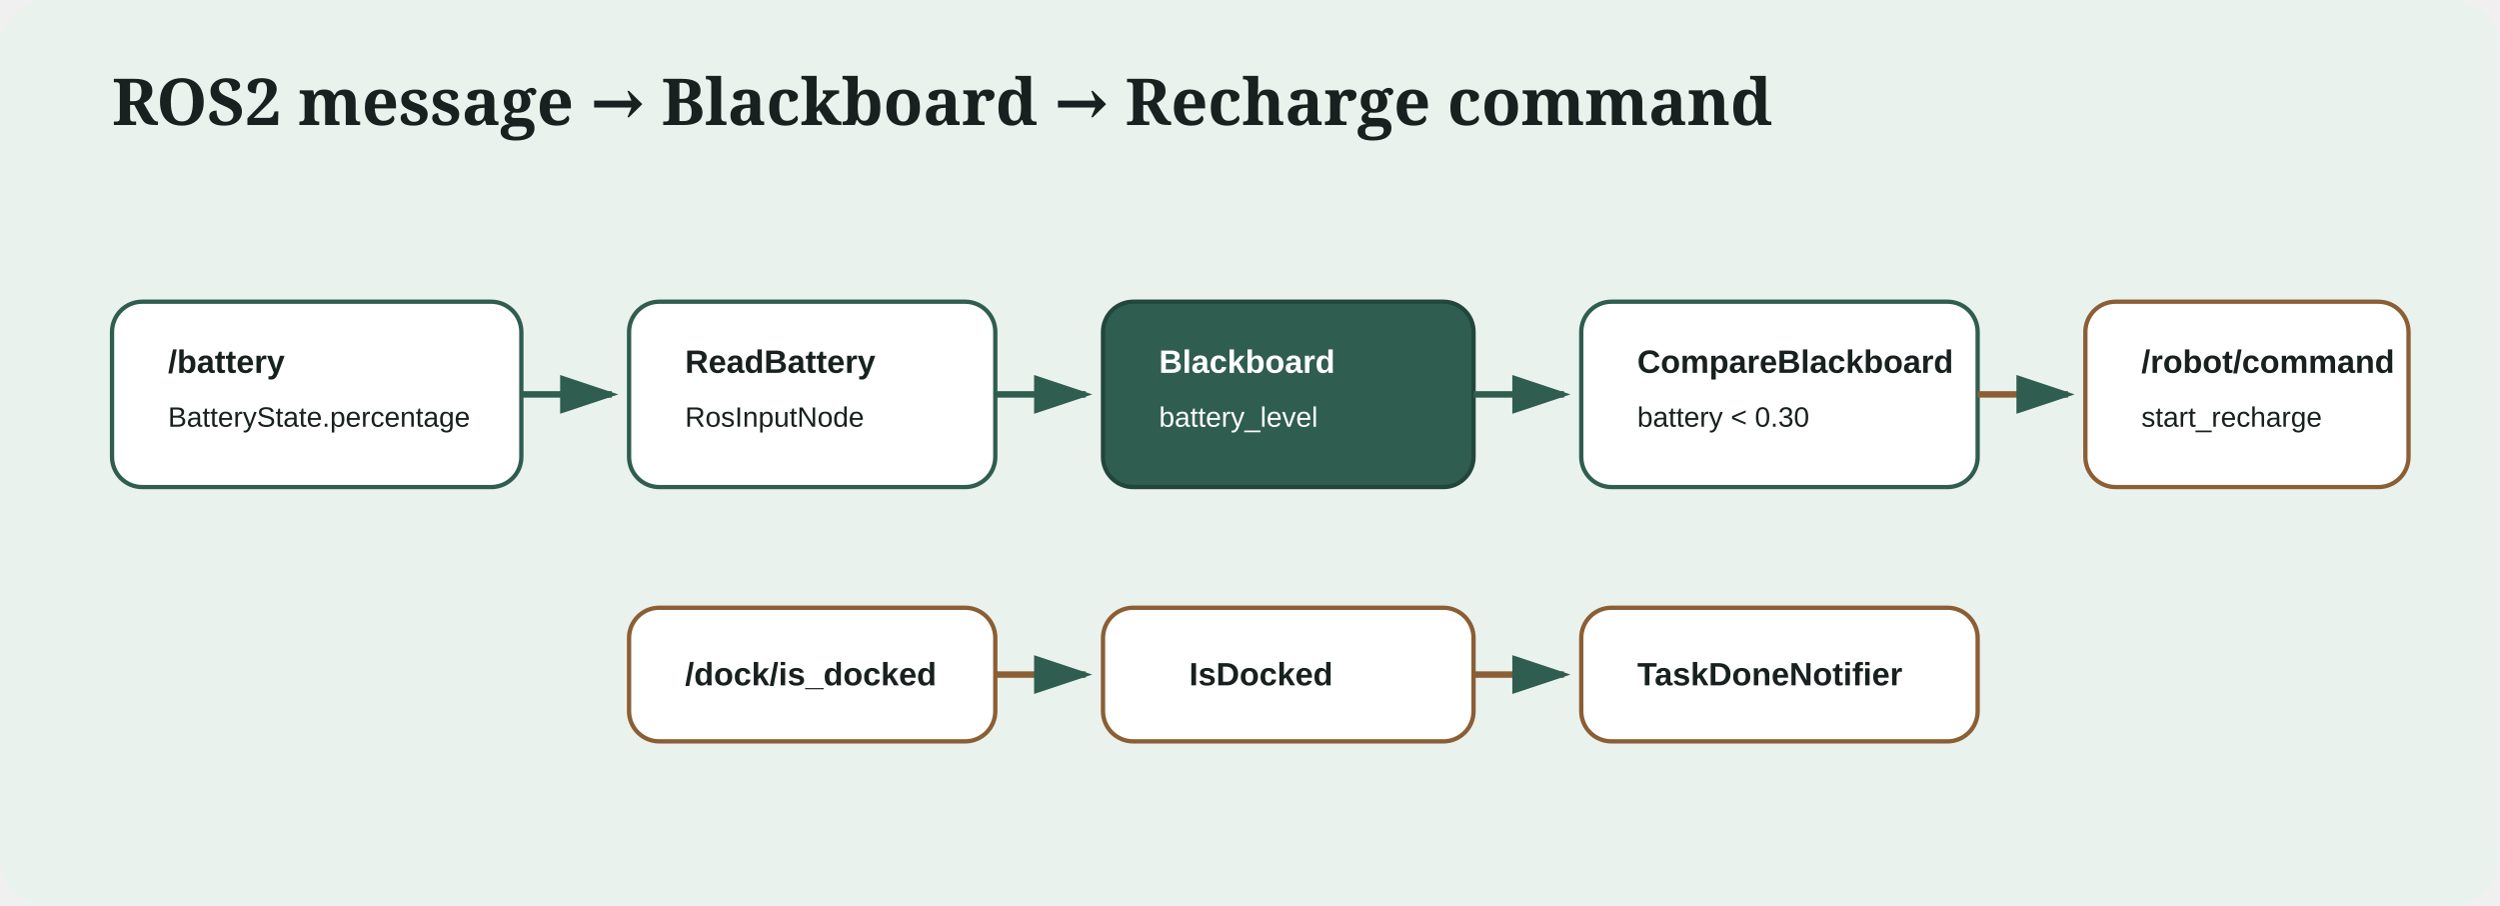
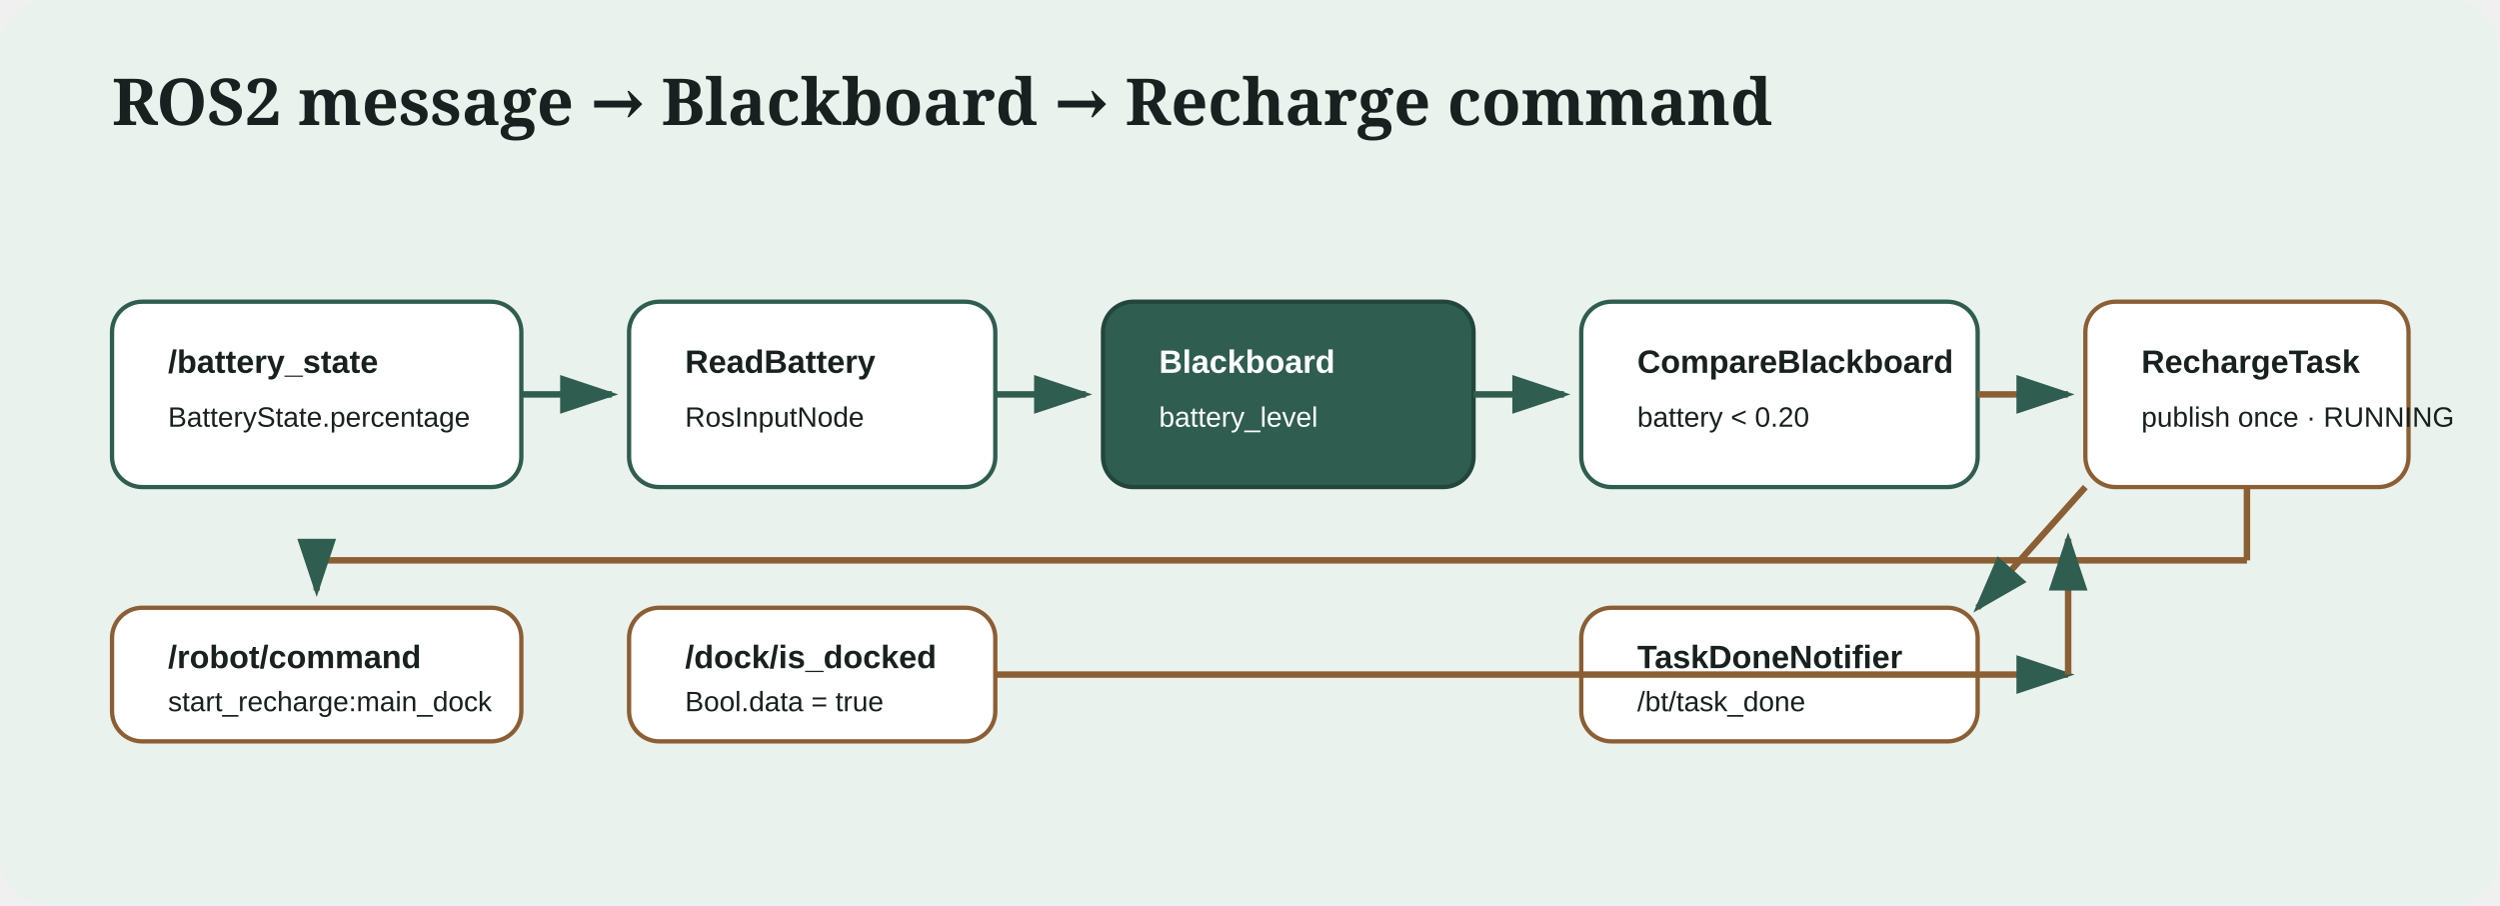
<svg xmlns="http://www.w3.org/2000/svg" width="1160" height="420" viewBox="0 0 1160 420" role="img" aria-labelledby="title desc">
  <defs>
    <marker id="arrow" markerWidth="10" markerHeight="10" refX="8" refY="3" orient="auto">
      <path d="M0,0 L0,6 L9,3 z" fill="#2f5d50" />
    </marker>
  </defs>
  <rect width="1160" height="420" fill="#eaf2ed" rx="22" />
  <text x="52" y="58" font-family="Georgia, serif" font-size="30" font-weight="700" fill="#18211f">ROS2 message → Blackboard → Recharge command</text>
  <g font-family="Arial, sans-serif" font-size="15" fill="#18211f">
    <rect x="52" y="140" width="190" height="86" rx="14" fill="#fff" stroke="#2f5d50" stroke-width="2" />
-     <text x="78" y="173" font-weight="700">/battery</text>
+     <text x="78" y="173" font-weight="700">/battery_state</text>
    <text x="78" y="198" font-size="13">BatteryState.percentage</text>
    <rect x="292" y="140" width="170" height="86" rx="14" fill="#fff" stroke="#2f5d50" stroke-width="2" />
    <text x="318" y="173" font-weight="700">ReadBattery</text>
    <text x="318" y="198" font-size="13">RosInputNode</text>
    <rect x="512" y="140" width="172" height="86" rx="14" fill="#2f5d50" stroke="#23463c" stroke-width="2" />
    <text x="538" y="173" font-weight="700" fill="#fff">Blackboard</text>
    <text x="538" y="198" font-size="13" fill="#fff">battery_level</text>
    <rect x="734" y="140" width="184" height="86" rx="14" fill="#fff" stroke="#2f5d50" stroke-width="2" />
    <text x="760" y="173" font-weight="700">CompareBlackboard</text>
-     <text x="760" y="198" font-size="13">battery &lt; 0.30</text>
+     <text x="760" y="198" font-size="13">battery &lt; 0.20</text>
    <rect x="968" y="140" width="150" height="86" rx="14" fill="#fff" stroke="#8b5e34" stroke-width="2" />
-     <text x="994" y="173" font-weight="700">/robot/command</text>
-     <text x="994" y="198" font-size="13">start_recharge</text>
+     <text x="994" y="173" font-weight="700">RechargeTask</text>
+     <text x="994" y="198" font-size="13">publish once · RUNNING</text>
    <line x1="242" y1="183" x2="284" y2="183" stroke="#2f5d50" stroke-width="3" marker-end="url(#arrow)" />
    <line x1="462" y1="183" x2="504" y2="183" stroke="#2f5d50" stroke-width="3" marker-end="url(#arrow)" />
    <line x1="684" y1="183" x2="726" y2="183" stroke="#2f5d50" stroke-width="3" marker-end="url(#arrow)" />
    <line x1="918" y1="183" x2="960" y2="183" stroke="#8b5e34" stroke-width="3" marker-end="url(#arrow)" />
+     <rect x="52" y="282" width="190" height="62" rx="14" fill="#fff" stroke="#8b5e34" stroke-width="2" />
+     <text x="78" y="310" font-weight="700">/robot/command</text>
+     <text x="78" y="330" font-size="13">start_recharge:main_dock</text>
    <rect x="292" y="282" width="170" height="62" rx="14" fill="#fff" stroke="#8b5e34" stroke-width="2" />
-     <text x="318" y="318" font-weight="700">/dock/is_docked</text>
-     <rect x="512" y="282" width="172" height="62" rx="14" fill="#fff" stroke="#8b5e34" stroke-width="2" />
-     <text x="552" y="318" font-weight="700">IsDocked</text>
+     <text x="318" y="310" font-weight="700">/dock/is_docked</text>
+     <text x="318" y="330" font-size="13">Bool.data = true</text>
    <rect x="734" y="282" width="184" height="62" rx="14" fill="#fff" stroke="#8b5e34" stroke-width="2" />
-     <text x="760" y="318" font-weight="700">TaskDoneNotifier</text>
-     <line x1="462" y1="313" x2="504" y2="313" stroke="#8b5e34" stroke-width="3" marker-end="url(#arrow)" />
-     <line x1="684" y1="313" x2="726" y2="313" stroke="#8b5e34" stroke-width="3" marker-end="url(#arrow)" />
+     <text x="760" y="310" font-weight="700">TaskDoneNotifier</text>
+     <text x="760" y="330" font-size="13">/bt/task_done</text>
+     <line x1="1043" y1="226" x2="1043" y2="260" stroke="#8b5e34" stroke-width="3" />
+     <line x1="1043" y1="260" x2="147" y2="260" stroke="#8b5e34" stroke-width="3" />
+     <line x1="147" y1="260" x2="147" y2="274" stroke="#8b5e34" stroke-width="3" marker-end="url(#arrow)" />
+     <line x1="462" y1="313" x2="960" y2="313" stroke="#8b5e34" stroke-width="3" marker-end="url(#arrow)" />
+     <line x1="960" y1="313" x2="960" y2="250" stroke="#8b5e34" stroke-width="3" marker-end="url(#arrow)" />
+     <line x1="968" y1="226" x2="918" y2="282" stroke="#8b5e34" stroke-width="3" marker-end="url(#arrow)" />
  </g>
</svg>
